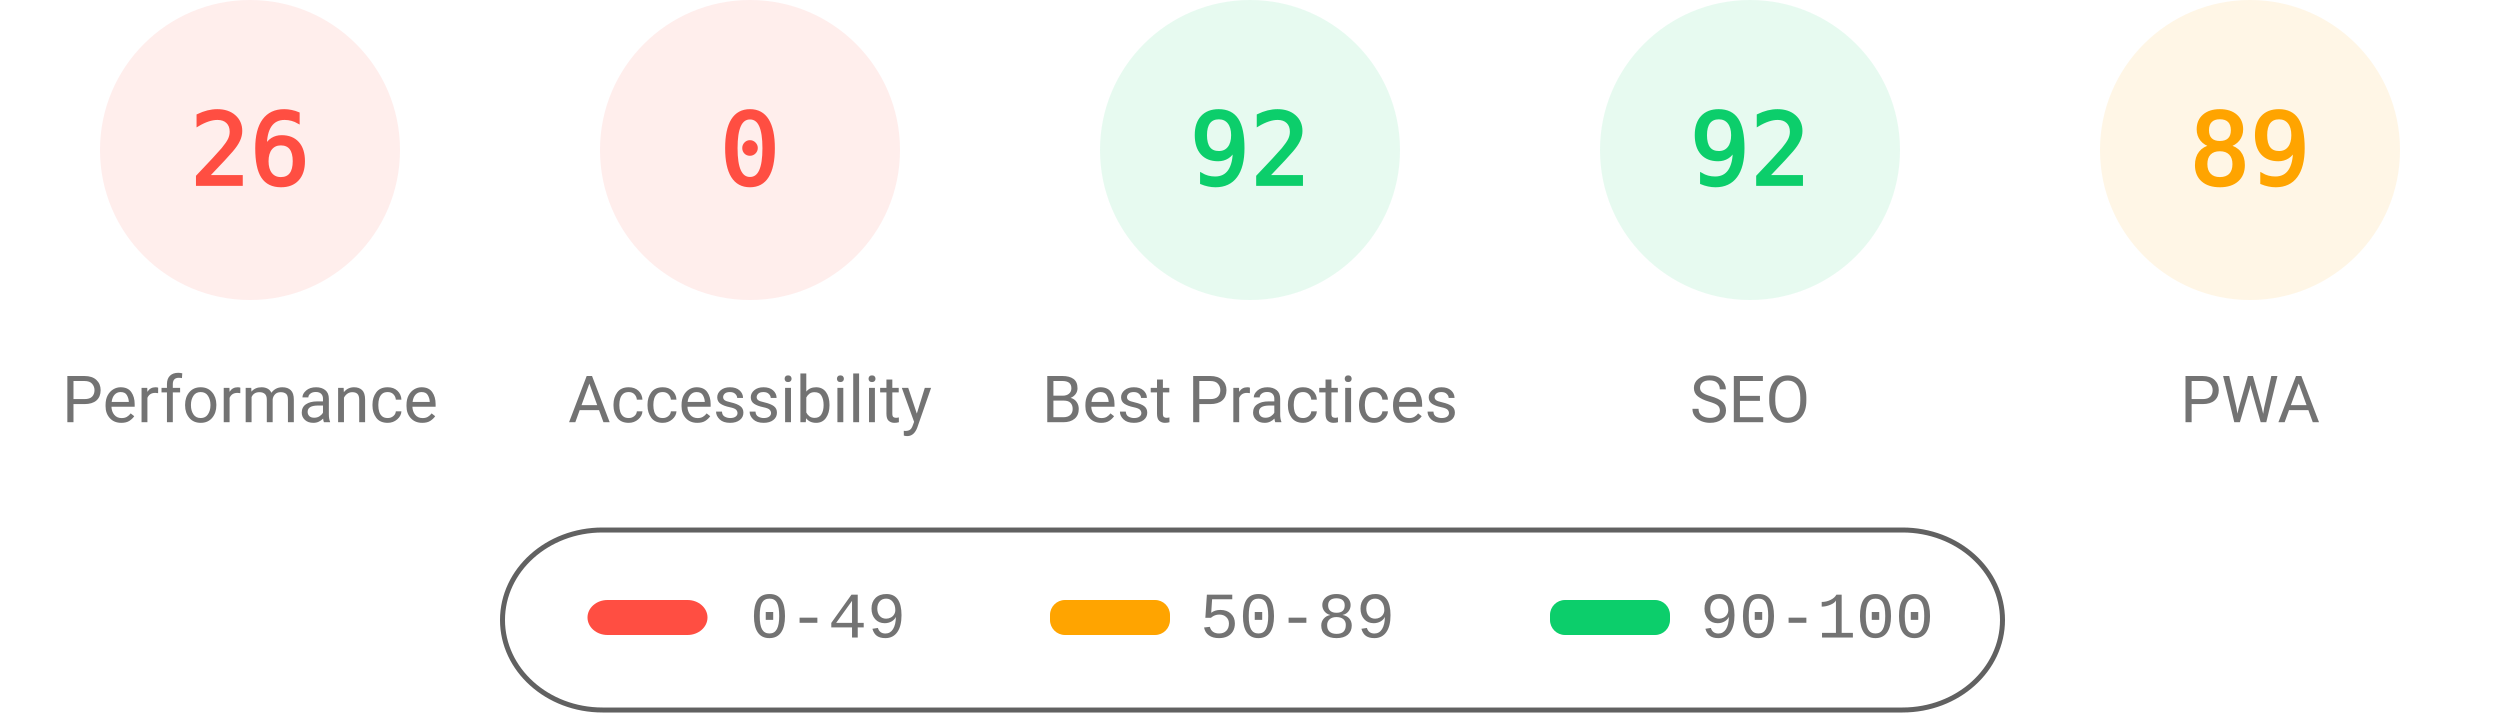
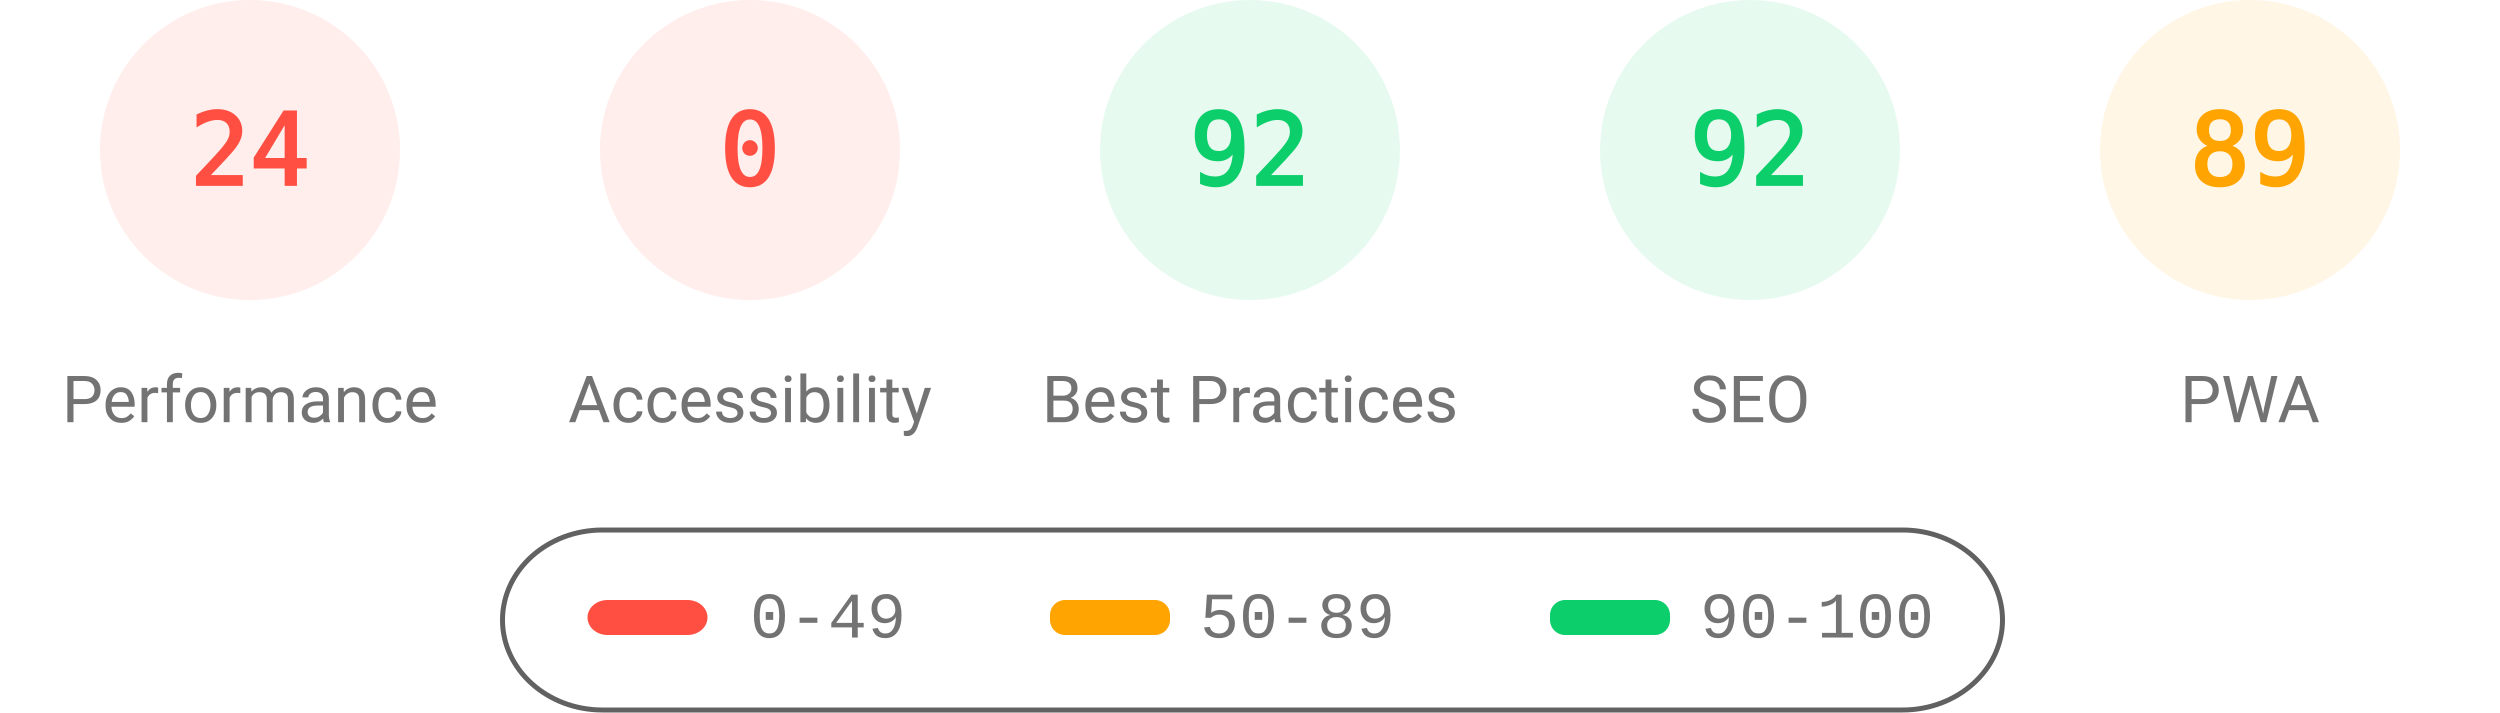
<svg xmlns="http://www.w3.org/2000/svg" fill="none" width="1000" height="285">
  <style>.gauge-base{opacity:.1}.gauge-arc{fill:none;animation-delay:250ms;stroke-linecap:round;transform:rotate(-90deg);transform-origin:100px 60px;animation:load-gauge 1s ease forwards}.guage-text{font-size:40px;font-family:monospace;text-align:center}.guage-red{color:#ff4e42;fill:#ff4e42;stroke:#ff4e42}.guage-orange{color:#ffa400;fill:#ffa400;stroke:#ffa400}.guage-green{color:#0cce6b;fill:#0cce6b;stroke:#0cce6b}.guage-undefined{color:#5c5c5c;fill:#5c5c5c;stroke:#5c5c5c}.guage-title{color:#737373;fill:#737373;stroke:none;font-size:26px;line-height:26px;font-family:Roboto,Halvetica,Arial,sans-serif}@keyframes load-gauge{from{stroke-dasharray:0 352.858}}</style>
  <svg class="guage-div guage-perf guage-red" viewBox="0 0 200 200" width="200" height="200">
    <circle class="gauge-base" r="56" cx="100" cy="60" stroke-width="8" />
-     <circle class="gauge-arc guage-arc-1" r="56" cx="100" cy="60" stroke-width="8" style="stroke-dasharray:91.483,351.858" />
-     <text class="guage-text" x="100" y="60" alignment-baseline="central" dominant-baseline="central" text-anchor="middle">26</text>
+     <circle class="gauge-arc guage-arc-1" r="56" cx="100" cy="60" stroke-width="8" style="stroke-dasharray:84.446,351.858" />
+     <text class="guage-text" x="100" y="60" alignment-baseline="central" dominant-baseline="central" text-anchor="middle">24</text>
    <text class="guage-title" x="100" y="160" alignment-baseline="central" dominant-baseline="central" text-anchor="middle">Performance</text>
  </svg>
  <svg class="guage-div guage-acc guage-red" viewBox="0 0 200 200" width="200" height="200" x="200">
    <circle class="gauge-base" r="56" cx="100" cy="60" stroke-width="8" />
    <circle class="gauge-arc guage-arc-2" r="56" cx="100" cy="60" stroke-width="8" style="stroke-dasharray:0,351.858" />
    <text class="guage-text" x="100" y="60" alignment-baseline="central" dominant-baseline="central" text-anchor="middle">0</text>
    <text class="guage-title" x="100" y="160" alignment-baseline="central" dominant-baseline="central" text-anchor="middle">Accessibility</text>
  </svg>
  <svg class="guage-div guage-best guage-green" viewBox="0 0 200 200" width="200" height="200" x="400">
    <circle class="gauge-base" r="56" cx="100" cy="60" stroke-width="8" />
    <circle class="gauge-arc guage-arc-3" r="56" cx="100" cy="60" stroke-width="8" style="stroke-dasharray:323.709,351.858" />
    <text class="guage-text" x="100" y="60" alignment-baseline="central" dominant-baseline="central" text-anchor="middle">92</text>
    <text class="guage-title" x="100" y="160" alignment-baseline="central" dominant-baseline="central" text-anchor="middle">Best Practices</text>
  </svg>
  <svg class="guage-div guage-seo guage-green" viewBox="0 0 200 200" width="200" height="200" x="600">
    <circle class="gauge-base" r="56" cx="100" cy="60" stroke-width="8" />
    <circle class="gauge-arc guage-arc-4" r="56" cx="100" cy="60" stroke-width="8" style="stroke-dasharray:323.709,351.858" />
    <text class="guage-text" x="100" y="60" alignment-baseline="central" dominant-baseline="central" text-anchor="middle">92</text>
    <text class="guage-title" x="100" y="160" alignment-baseline="central" dominant-baseline="central" text-anchor="middle">SEO</text>
  </svg>
  <svg class="guage-div guage-pwa guage-orange" viewBox="0 0 200 200" width="200" height="200" x="800">
    <circle class="gauge-base" r="56" cx="100" cy="60" stroke-width="8" />
    <circle class="gauge-arc guage-arc-4" r="56" cx="100" cy="60" stroke-width="8" style="stroke-dasharray:313.154,351.858" />
    <text class="guage-text" x="100" y="60" alignment-baseline="central" dominant-baseline="central" text-anchor="middle">89</text>
    <text class="guage-title" x="100" y="160" alignment-baseline="central" dominant-baseline="central" text-anchor="middle">PWA</text>
  </svg>
  <svg width="604" height="76" x="200" y="210">
    <path fill="none" id="canvas_background" d="M-1-1h604v80H-1z" />
    <rect fill-opacity="0" stroke="#616161" stroke-width="2" rx="40" id="svg_2" height="72" width="600" y="2" x="1" fill="#000" />
    <rect stroke="#000" rx="8" id="svg_3" height="14" width="48" y="30" x="35" stroke-opacity="null" stroke-width="0" fill="#ff4e42" />
    <rect stroke="#000" rx="6" id="svg_4" height="14" width="48" y="30" x="220" stroke-opacity="null" stroke-width="0" fill="#ffa400" />
    <rect stroke="#000" rx="6" id="svg_5" height="14" width="48" y="30" x="420" stroke-opacity="null" stroke-width="0" fill="#0cce6b" />
    <text xml:space="preserve" text-anchor="start" font-family="'Courier New', Courier, monospace" font-size="26" id="svg_6" y="45" x="100" stroke-opacity="null" stroke-width="0" stroke="#000" fill="#737373">0-49</text>
    <text xml:space="preserve" text-anchor="start" font-family="'Courier New', Courier, monospace" font-size="26" id="svg_7" y="45" x="280" stroke-opacity="null" stroke-width="0" stroke="#000" fill="#737373">50-89</text>
    <text xml:space="preserve" text-anchor="start" font-family="'Courier New', Courier, monospace" font-size="26" id="svg_8" y="45" x="480" stroke-opacity="null" stroke-width="0" stroke="#000" fill="#737373">90-100</text>
  </svg>
</svg>
